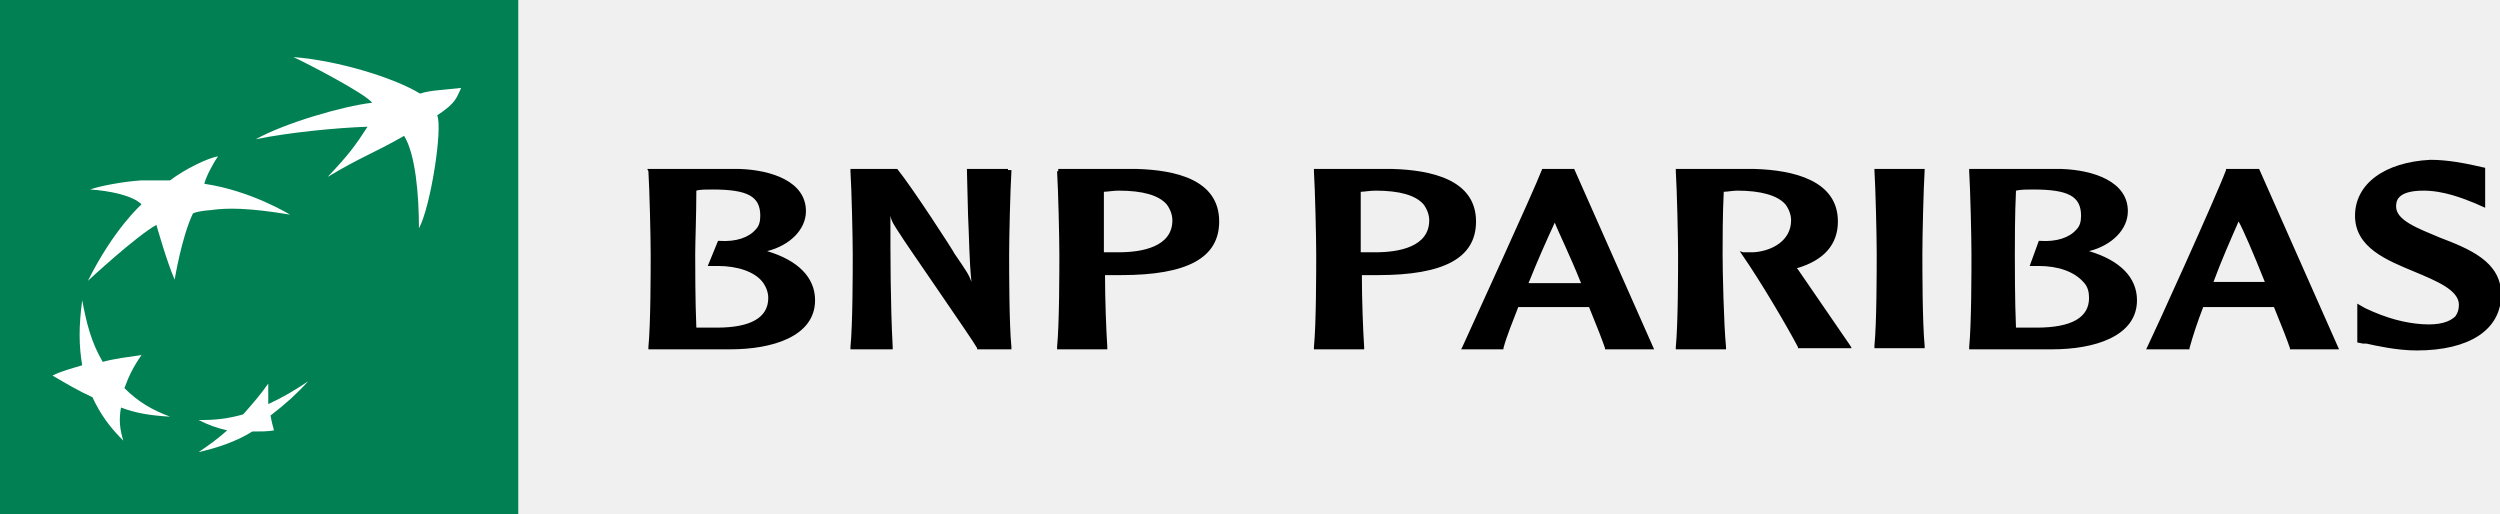
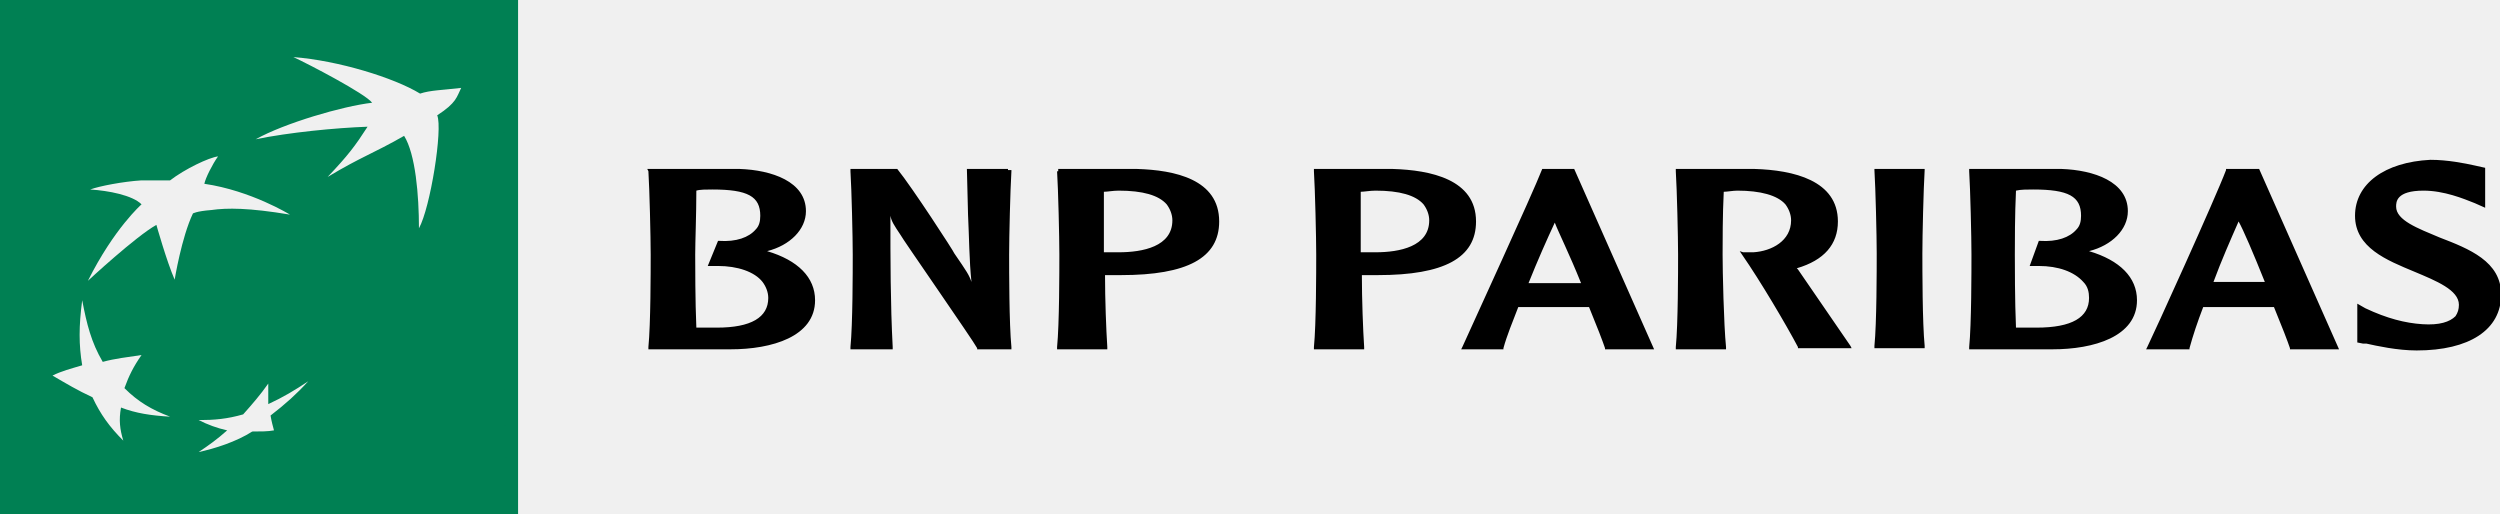
<svg xmlns="http://www.w3.org/2000/svg" width="219" height="45" xml:space="preserve">
+   <defs>
+     <mask id="starHoles" maskUnits="userSpaceOnUse" x="0" y="0" width="45.4" height="45.4">
+       <rect x="0" y="0" width="45.4" height="45.4" fill="#fff" />
+       <path d="m35.4,11.9c-2.8,1.6 -3.7,1.8 -6.7,3.6c1.8,-1.9 2.4,-2.7 3.5,-4.4c-2.8,0.1 -6.9,0.5 -9.8,1.1c2.5,-1.4 7.6,-2.9 10.2,-3.2c-0.6,-0.8 -5.6,-3.4 -6.9,-4c3.9,0.3 8.8,1.8 11.1,3.2c0.9,-0.3 1.9,-0.3 3.6,-0.5c-0.4,0.8 -0.4,1.3 -2.1,2.4c0.5,1.2 -0.6,8.1 -1.6,9.9c0,-2.9 -0.3,-6.5 -1.3,-8.1m-20.5,24.6c-1.6,-0.6 -2.8,-1.3 -4,-2.5c0.4,-1.1 0.8,-1.9 1.5,-2.9c-1.3,0.2 -2.3,0.3 -3.4,0.6c-1,-1.7 -1.4,-3.3 -1.8,-5.4c-0.3,2.3 -0.3,3.9 0,5.7c-1,0.3 -1.8,0.5 -2.6,0.9c1.2,0.7 2.2,1.3 3.5,1.9c0.7,1.5 1.5,2.6 2.7,3.8c-0.3,-1 -0.4,-1.8 -0.2,-2.9c1.3,0.5 2.6,0.7 4.3,0.8m4.2,-22.8c-0.5,0.7 -1.1,1.9 -1.2,2.4c4.1,0.6 7.5,2.7 7.5,2.7c-3.6,-0.6 -5.5,-0.6 -6.9,-0.4c-1.3,0.1 -1.6,0.3 -1.6,0.3c-1,2.1 -1.6,5.8 -1.6,5.8c-0.7,-1.6 -1.6,-4.8 -1.6,-4.8c-1.8,1 -6,4.9 -6,4.9c2.3,-4.6 4.7,-6.7 4.7,-6.7c-0.8,-0.8 -2.9,-1.2 -4.5,-1.3c0.8,-0.3 2.9,-0.7 4.5,-0.8l2.5,0c1.3,-1 3.4,-2 4.2,-2.1m4.4,19.9c-0.7,1 -1.4,1.8 -2.2,2.7c-1.4,0.4 -2.5,0.5 -3.9,0.5c0.8,0.4 1.6,0.7 2.5,0.9c-0.9,0.8 -1.6,1.3 -2.5,1.9c1.4,-0.3 3.3,-0.9 4.7,-1.8c0.7,0 1.4,0 1.9,-0.1c-0.1,-0.4 -0.2,-0.7 -0.3,-1.3c1.3,-1 2.3,-1.9 3.3,-3c-1.2,0.8 -2.2,1.4 -3.5,2l0,-1.8z" fill="#000" />
+     </mask>
+   </defs>
  <g class="layer">
-     <path d="m0,0l45.4,0l0,45.4l-45.4,0l0,-45.4z" fill="#008053" id="svg_1" />
-     <path d="m44,22.9c0,9.5 0.4,19.2 0.4,19.2c0,1.1 -0.7,1.8 -1.6,1.8l-39.3,0c-0.9,0 -1.5,-0.8 -1.6,-1.8c0,0 -1.1,-8.3 -1.1,-20.9c0,-12.7 1.2,-18.6 1.2,-18.6c0.1,-1 0.7,-1.8 1.6,-1.8l39.3,0c0.9,0 1.6,0.8 1.6,1.8c-0.1,0 -0.5,10.9 -0.5,20.3" fill="#008053" id="svg_2" />
-     <path d="m35.2,12.2c-2.8,1.6 -3.7,1.8 -6.7,3.6l0.1,-0.3c1.6,-1.7 2.3,-2.5 3.3,-4c-2.8,0.2 -6.9,0.5 -9.8,1.1l0.2,-0.3c2.7,-1.3 7.6,-2.6 10.1,-2.9c-0.6,-0.9 -5.6,-3.6 -6.8,-4.1l0.1,-0.3c3.8,0.4 8.8,2.2 10.9,3.5c0.9,-0.3 1.9,-0.3 3.6,-0.5c0,0 -0.3,1 -2.1,2.3c0.5,1.2 -0.6,8.1 -1.6,9.9c0,-2.8 -0.2,-6.4 -1.3,-8m-20.5,24.6l0.1,-0.3c-1.5,-0.6 -3,-1 -4.2,-2.2c0.4,-1.1 0.8,-1.9 1.5,-2.9l0.1,-0.3c-1.3,0.2 -2.4,0.7 -3.5,0.9c-0.9,-1.5 -1.2,-3.6 -1.7,-5.6l0,0.2c-0.2,2.3 -0.3,3.9 0,5.7c-0.9,0.3 -1.7,0.3 -2.5,0.6l-0.1,0.3c1.2,0.7 2.1,1.3 3.5,1.9c0.7,1.5 1.5,2.6 2.7,3.8l0.1,-0.3c-0.2,-0.9 -0.5,-1.6 -0.4,-2.6c1.5,0.5 2.7,0.7 4.4,0.8m4.2,-22.8s-0.6,1.1 -1.1,2.5l-0.1,0c3.5,0.5 6.8,1.9 7.6,2.4l-0.1,0.3c-3.6,-0.6 -5.5,-0.6 -6.9,-0.4c-1.3,0.1 -1.6,0.3 -1.6,0.3c-0.8,1.7 -1.2,4.5 -1.4,5.5l-0.1,0.3c-0.7,-1.6 -1.6,-4.8 -1.6,-4.8c-1.8,1 -6,4.9 -6,4.9c2.3,-4.6 4.7,-6.7 4.7,-6.7c-0.8,-0.8 -2.9,-1.2 -4.5,-1.3l0.1,-0.3c1,-0.3 3,-0.4 4.3,-0.5l2.5,0c1.3,-1.1 3.4,-2.1 4.2,-2.2m4.4,19.9c-0.7,1 -1.4,1.8 -2.2,2.7c-1.2,0.3 -2.6,0.2 -3.7,0.2l-0.1,0.3c0.8,0.4 1.6,0.7 2.5,0.9c-0.7,0.6 -1.6,1.1 -2.3,1.6l-0.1,0.3c1.4,-0.3 3.3,-0.9 4.7,-1.8c0.7,0 1.4,0 1.9,-0.1l0.1,-0.3c-0.1,-0.3 -0.4,-0.5 -0.5,-1c1.3,-1 2.2,-1.9 3.3,-3l0.2,-0.3c-1.1,0.7 -2.4,1.8 -3.6,2.4c-0.1,-0.7 -0.2,-1.2 -0.2,-1.9" fill="#008053" id="svg_3" />
-     <path d="m35.4,11.9c-2.8,1.6 -3.7,1.8 -6.7,3.6c1.8,-1.9 2.4,-2.7 3.5,-4.4c-2.8,0.1 -6.9,0.5 -9.8,1.1c2.5,-1.4 7.6,-2.9 10.2,-3.2c-0.6,-0.8 -5.6,-3.4 -6.9,-4c3.9,0.3 8.8,1.8 11.1,3.2c0.9,-0.3 1.9,-0.3 3.6,-0.5c-0.4,0.8 -0.4,1.3 -2.1,2.4c0.5,1.2 -0.6,8.1 -1.6,9.9c0,-2.9 -0.3,-6.5 -1.3,-8.1m-20.5,24.6c-1.6,-0.6 -2.8,-1.3 -4,-2.5c0.4,-1.1 0.8,-1.9 1.5,-2.9c-1.3,0.2 -2.3,0.3 -3.4,0.6c-1,-1.7 -1.4,-3.3 -1.8,-5.4c-0.3,2.3 -0.3,3.9 0,5.7c-1,0.3 -1.8,0.5 -2.6,0.9c1.2,0.7 2.2,1.3 3.5,1.9c0.7,1.5 1.5,2.6 2.7,3.8c-0.3,-1 -0.4,-1.8 -0.2,-2.9c1.3,0.5 2.6,0.7 4.3,0.8m4.2,-22.8c-0.5,0.7 -1.1,1.9 -1.2,2.4c4.1,0.6 7.5,2.7 7.5,2.7c-3.6,-0.6 -5.5,-0.6 -6.9,-0.4c-1.3,0.1 -1.6,0.3 -1.6,0.3c-1,2.1 -1.6,5.8 -1.6,5.8c-0.7,-1.6 -1.6,-4.8 -1.6,-4.8c-1.8,1 -6,4.9 -6,4.9c2.3,-4.6 4.7,-6.7 4.7,-6.7c-0.8,-0.8 -2.9,-1.2 -4.5,-1.3c0.8,-0.3 2.9,-0.7 4.5,-0.8l2.5,0c1.3,-1 3.4,-2 4.2,-2.1m4.4,19.9c-0.7,1 -1.4,1.8 -2.2,2.7c-1.4,0.4 -2.5,0.5 -3.9,0.5c0.8,0.4 1.6,0.7 2.5,0.9c-0.9,0.8 -1.6,1.3 -2.5,1.9c1.4,-0.3 3.3,-0.9 4.7,-1.8c0.7,0 1.4,0 1.9,-0.1c-0.1,-0.4 -0.2,-0.7 -0.3,-1.3c1.3,-1 2.3,-1.9 3.3,-3c-1.2,0.8 -2.2,1.4 -3.5,2l0,-1.8z" fill="#fff" id="svg_4" />
+     <g mask="url(#starHoles)">
+       <path d="m0,0l45.4,0l0,45.4l-45.4,0l0,-45.4z" fill="#008053" id="svg_1" />
+       <path d="m44,22.9c0,9.5 0.4,19.2 0.4,19.2c0,1.1 -0.7,1.8 -1.6,1.8l-39.3,0c-0.9,0 -1.5,-0.8 -1.6,-1.8c0,0 -1.1,-8.3 -1.1,-20.9c0,-12.7 1.2,-18.6 1.2,-18.6c0.1,-1 0.7,-1.8 1.6,-1.8l39.3,0c0.9,0 1.6,0.8 1.6,1.8c-0.1,0 -0.5,10.9 -0.5,20.3" fill="#008053" id="svg_2" />
+     </g>
    <path d="m62.4,16.6c3.1,0 4.2,0.6 4.2,2.3c0,0.5 -0.1,0.9 -0.4,1.2c-0.6,0.7 -1.7,1.1 -3.2,1l-0.1,0l-0.9,2.2l0.9,0c1.7,0 3.2,0.5 3.9,1.4c0.3,0.4 0.5,0.9 0.5,1.4c0,1.7 -1.5,2.6 -4.5,2.6l-1.8,0c-0.1,-2.3 -0.1,-5.5 -0.1,-6.4c0,-1.1 0.1,-3.5 0.1,-5.6c0.3,-0.1 0.9,-0.1 1.4,-0.1m-5.6,-1.6c0.1,1.6 0.2,5.8 0.2,7.3c0,1.4 0,6.1 -0.2,8.1l0,0.2l7.2,0c3.6,0 7.4,-1.1 7.4,-4.3c0,-2 -1.5,-3.5 -4.2,-4.3c2,-0.5 3.4,-1.9 3.4,-3.5c0,-2.6 -3,-3.6 -5.8,-3.7l-8.1,0l0.1,0.2zm31.5,-0.2l-3.6,0l0.1,4c0.1,2 0.1,4 0.3,5.9c-0.2,-0.6 -0.4,-0.9 -1.5,-2.5c0,-0.1 -3.7,-5.8 -5,-7.4l-4.1,0l0,0.2c0.1,1.6 0.2,5.8 0.2,7.3c0,1.4 0,6.1 -0.2,8.1l0,0.2l3.7,0l0,-0.2c-0.2,-3.8 -0.2,-7.7 -0.2,-11.5c0.1,0.5 0.3,0.8 0.9,1.7c0,0.1 6.4,9.3 6.7,9.9l0,0.1l3,0l0,-0.2c-0.2,-2 -0.2,-6.7 -0.2,-8.1c0,-1.5 0.1,-5.7 0.2,-7.3l0,-0.1l-0.3,0l0,-0.1zm9.7,1.9q3.15,0 4.2,1.2c0.3,0.4 0.5,0.9 0.5,1.4c0,2.3 -2.6,2.8 -4.7,2.8l-1.3,0l0,-5.3c0.3,0 0.8,-0.1 1.3,-0.1m-5.4,-1.7c0.1,1.6 0.2,5.8 0.2,7.3c0,1.4 0,6.1 -0.2,8.1l0,0.2l4.4,0l0,-0.2c-0.1,-1.5 -0.2,-4.2 -0.2,-6.3l1.4,0c5.8,0 8.6,-1.5 8.6,-4.7c0,-3.7 -3.9,-4.5 -7.2,-4.6l-6.9,0l0,0.2m27.8,1.7q3.15,0 4.2,1.2c0.3,0.4 0.5,0.9 0.5,1.4c0,2.3 -2.6,2.8 -4.7,2.8l-1.3,0l0,-5.3c0.3,0 0.8,-0.1 1.3,-0.1m-5.4,-1.7c0.1,1.6 0.2,5.8 0.2,7.3c0,1.4 0,6.1 -0.2,8.1l0,0.2l4.4,0l0,-0.2c-0.1,-1.5 -0.2,-4.2 -0.2,-6.3l1.4,0c5.8,0 8.6,-1.5 8.6,-4.7c0,-3.7 -4,-4.5 -7.3,-4.6l-6.9,0l0,0.2zm21.1,4.5c0.3,0.8 1.3,2.8 2.3,5.3l-4.6,0c0.8,-2 1.6,-3.8 2.3,-5.3m-1.1,-4.7c-0.9,2.3 -6.2,13.8 -7,15.6l-0.1,0.2l3.7,0l0,-0.1c0.3,-1.1 0.8,-2.3 1.3,-3.6l6.2,0c0.7,1.7 1.2,3 1.4,3.6l0,0.1l4.3,0l-7,-15.8l0.1,0l-2.9,0zm11.7,0.2c0.1,1.6 0.2,5.8 0.2,7.3c0,1.4 0,6.1 -0.2,8.1l0,0.2l4.4,0l0,-0.2c-0.2,-2 -0.3,-6.7 -0.3,-8.1c0,-1.1 0,-3.5 0.1,-5.5c0.3,0 0.8,-0.1 1.2,-0.1c2,0 3.5,0.4 4.2,1.2c0.3,0.4 0.5,0.9 0.5,1.4c0,1.8 -1.7,2.7 -3.3,2.8l-0.9,0l-0.3,-0.1l0.2,0.3c1.6,2.3 3.9,6.2 4.9,8.1l0,0.1l4.7,0l-0.1,-0.2c-0.2,-0.3 -3.3,-4.8 -4.6,-6.7l-0.1,-0.1c2.4,-0.7 3.6,-2.1 3.6,-4.1c0,-3.6 -3.9,-4.5 -7.3,-4.6l-6.9,0l0,0.2zm21.6,-0.2l-4.2,0l0,0.1c0.1,1.6 0.2,5.8 0.2,7.3c0,1.4 0,6.1 -0.2,8.1l0,0.2l4.4,0l0,-0.2c-0.2,-2 -0.2,-6.7 -0.2,-8.1c0,-1.5 0.1,-5.7 0.2,-7.3l0,-0.1l-0.2,0zm9.7,1.8c3.1,0 4.2,0.6 4.2,2.3c0,0.5 -0.1,0.9 -0.4,1.2c-0.6,0.7 -1.7,1.1 -3.2,1l-0.1,0l-0.8,2.2l0.8,0c1.7,0 3.1,0.5 3.9,1.4c0.4,0.4 0.5,0.9 0.5,1.4c0,1.7 -1.5,2.6 -4.6,2.6l-1.8,0c-0.1,-2.3 -0.1,-5.5 -0.1,-6.4c0,-1.1 0,-3.5 0.1,-5.6c0.4,-0.1 1,-0.1 1.5,-0.1m-5.6,-1.6c0.1,1.6 0.2,5.8 0.2,7.3c0,1.4 0,6.1 -0.2,8.1l0,0.2l7.3,0c3.6,0 7.4,-1.1 7.4,-4.3c0,-2 -1.5,-3.5 -4.2,-4.3c2,-0.5 3.4,-1.9 3.4,-3.5c0,-2.6 -3,-3.6 -5.8,-3.7l-8.1,0l0,0.2zm23.6,4.4c0.4,0.7 1.3,2.8 2.3,5.3l-4.5,0c0.7,-1.9 1.5,-3.7 2.2,-5.3m1.8,-4.6l-2.9,0l0,0.1c-0.9,2.4 -6.4,14.5 -6.9,15.5l-0.1,0.2l3.8,0l0,-0.1q0.45,-1.65 1.2,-3.6l6.2,0c0.7,1.7 1.2,3 1.4,3.6l0,0.1l4.3,0l-7,-15.8zm8.4,4.1c0,2.8 2.8,3.9 5.2,4.9c1.9,0.8 3.9,1.6 3.9,2.9c0,0.4 -0.1,0.7 -0.3,1c-0.5,0.5 -1.4,0.8 -2.9,0.7s-3.1,-0.5 -5,-1.4l-0.7,-0.4l0,3.4l0.5,0.1l0.3,0c0.9,0.2 2.7,0.6 4.4,0.6c4.6,0 7.4,-1.8 7.4,-4.9c0,-2.9 -2.8,-4 -5.4,-5c-1.9,-0.8 -3.8,-1.5 -3.8,-2.7c0,-0.4 0,-1.4 2.4,-1.4c1.8,0 3.5,0.7 4.5,1.1l0.9,0.4l0,-3.5l-0.9,-0.2c-0.9,-0.2 -2.4,-0.5 -3.9,-0.5c-4,0.2 -6.6,2.1 -6.6,4.9" id="svg_5" />
  </g>
</svg>
